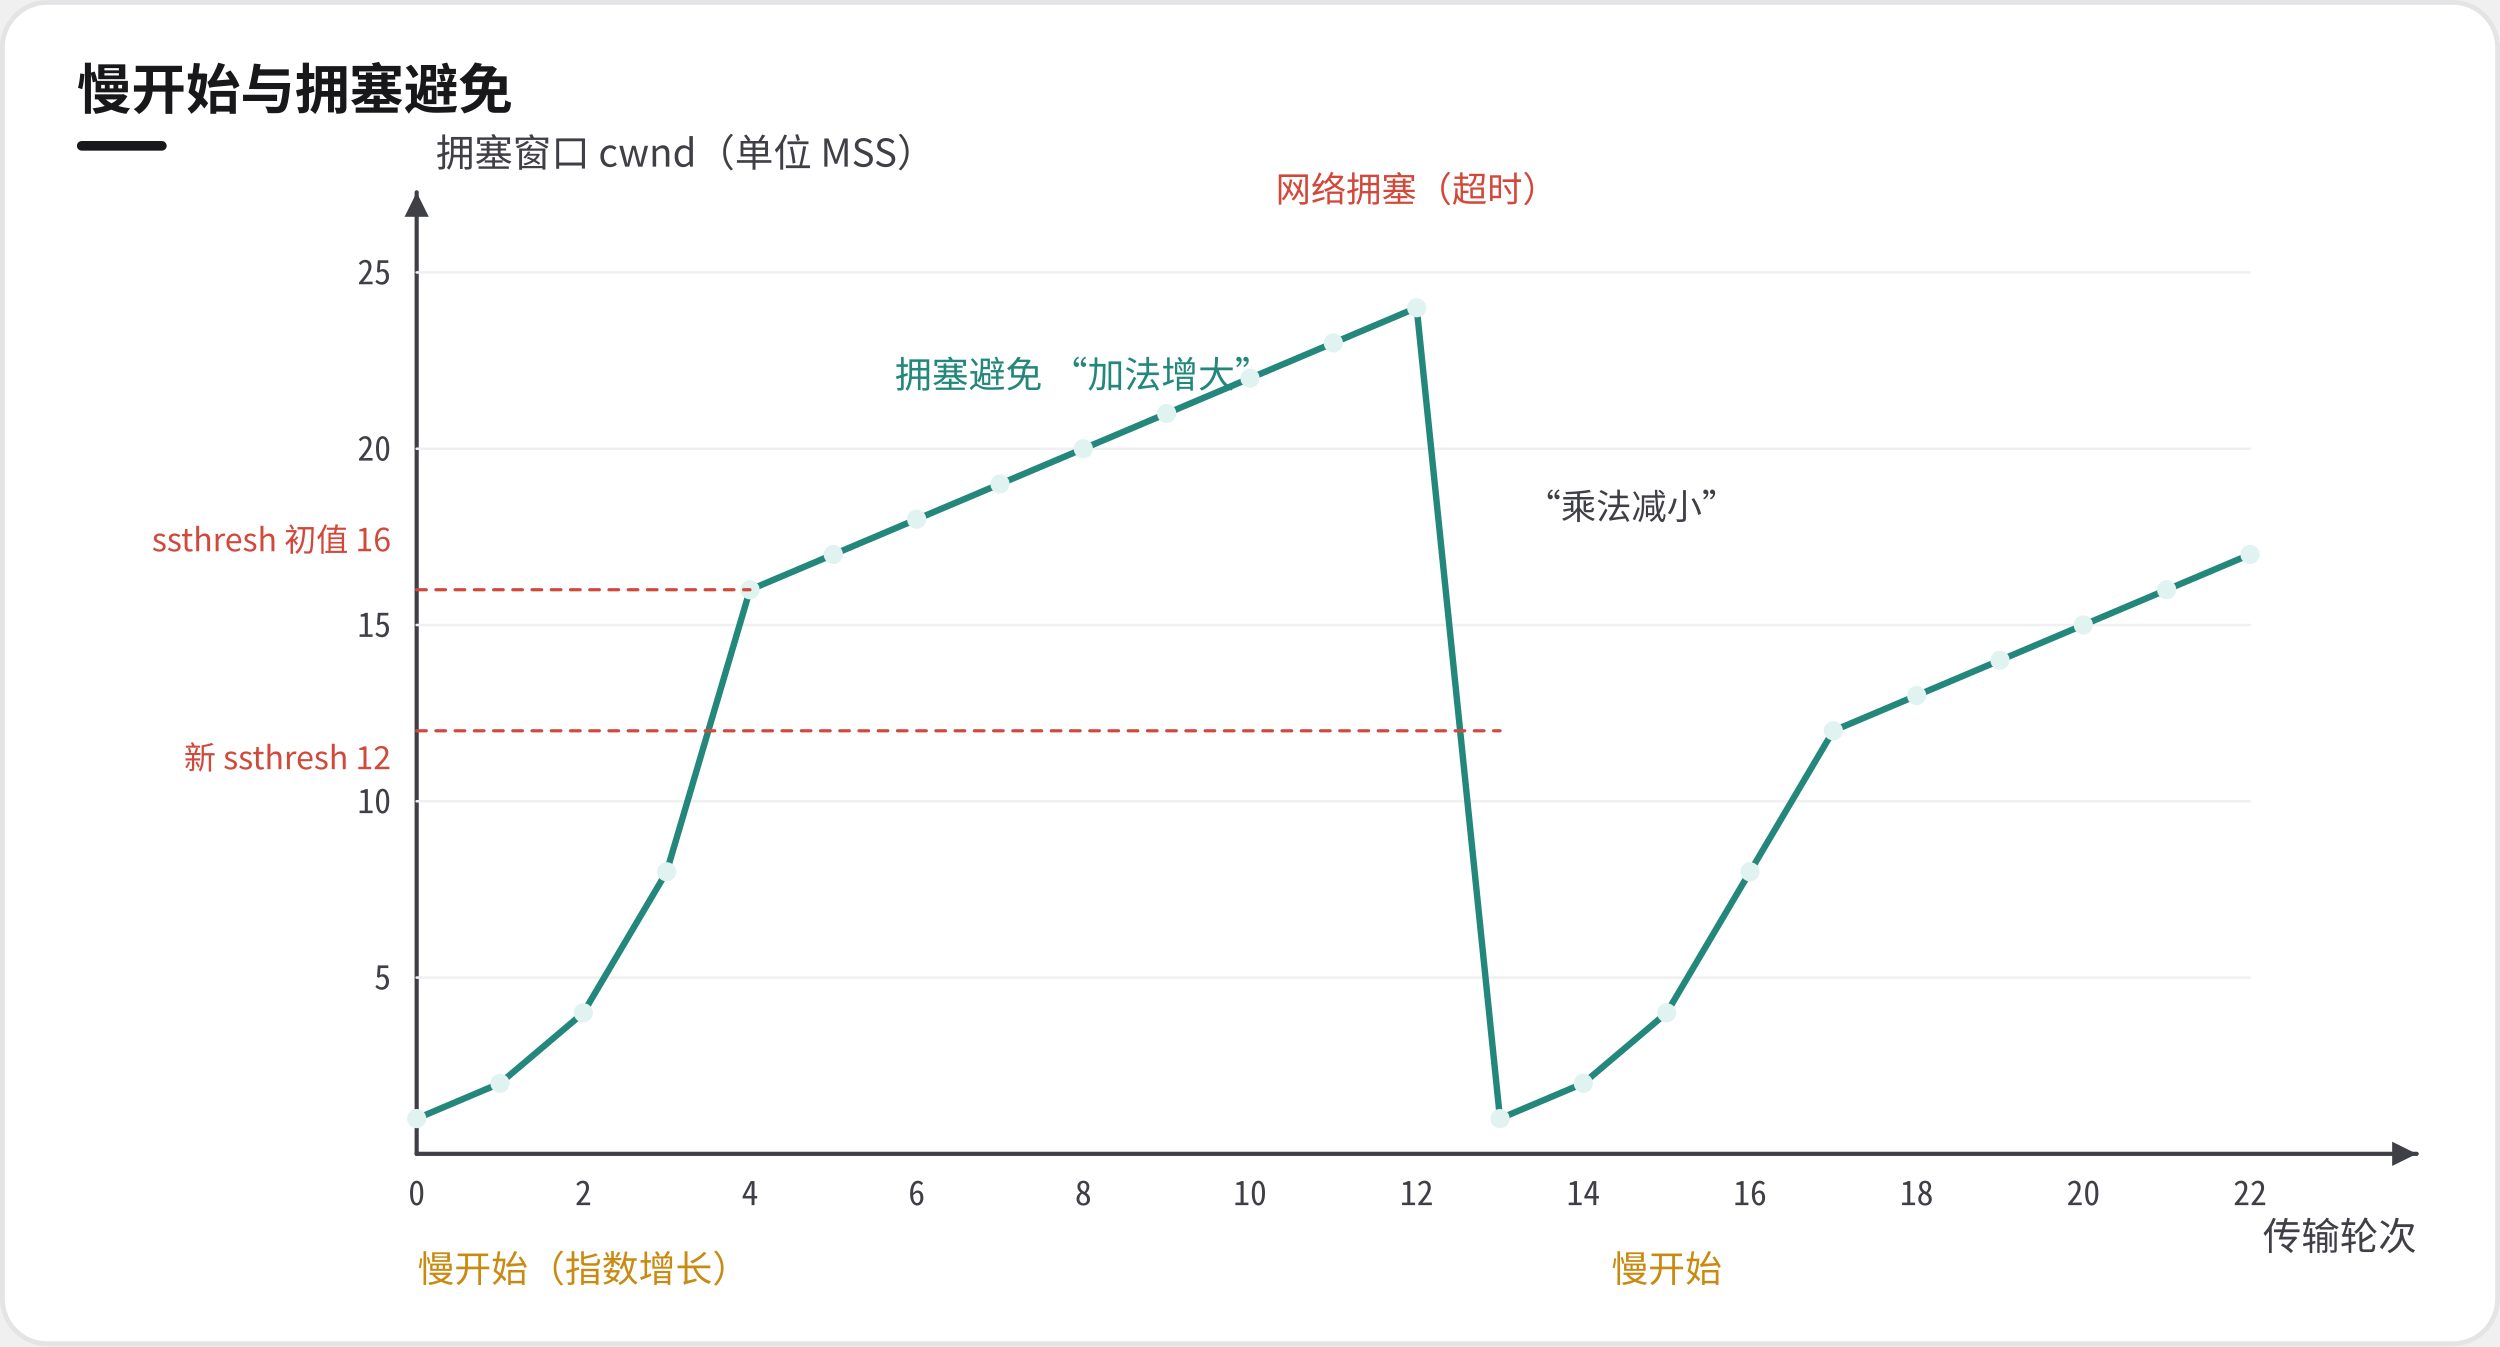
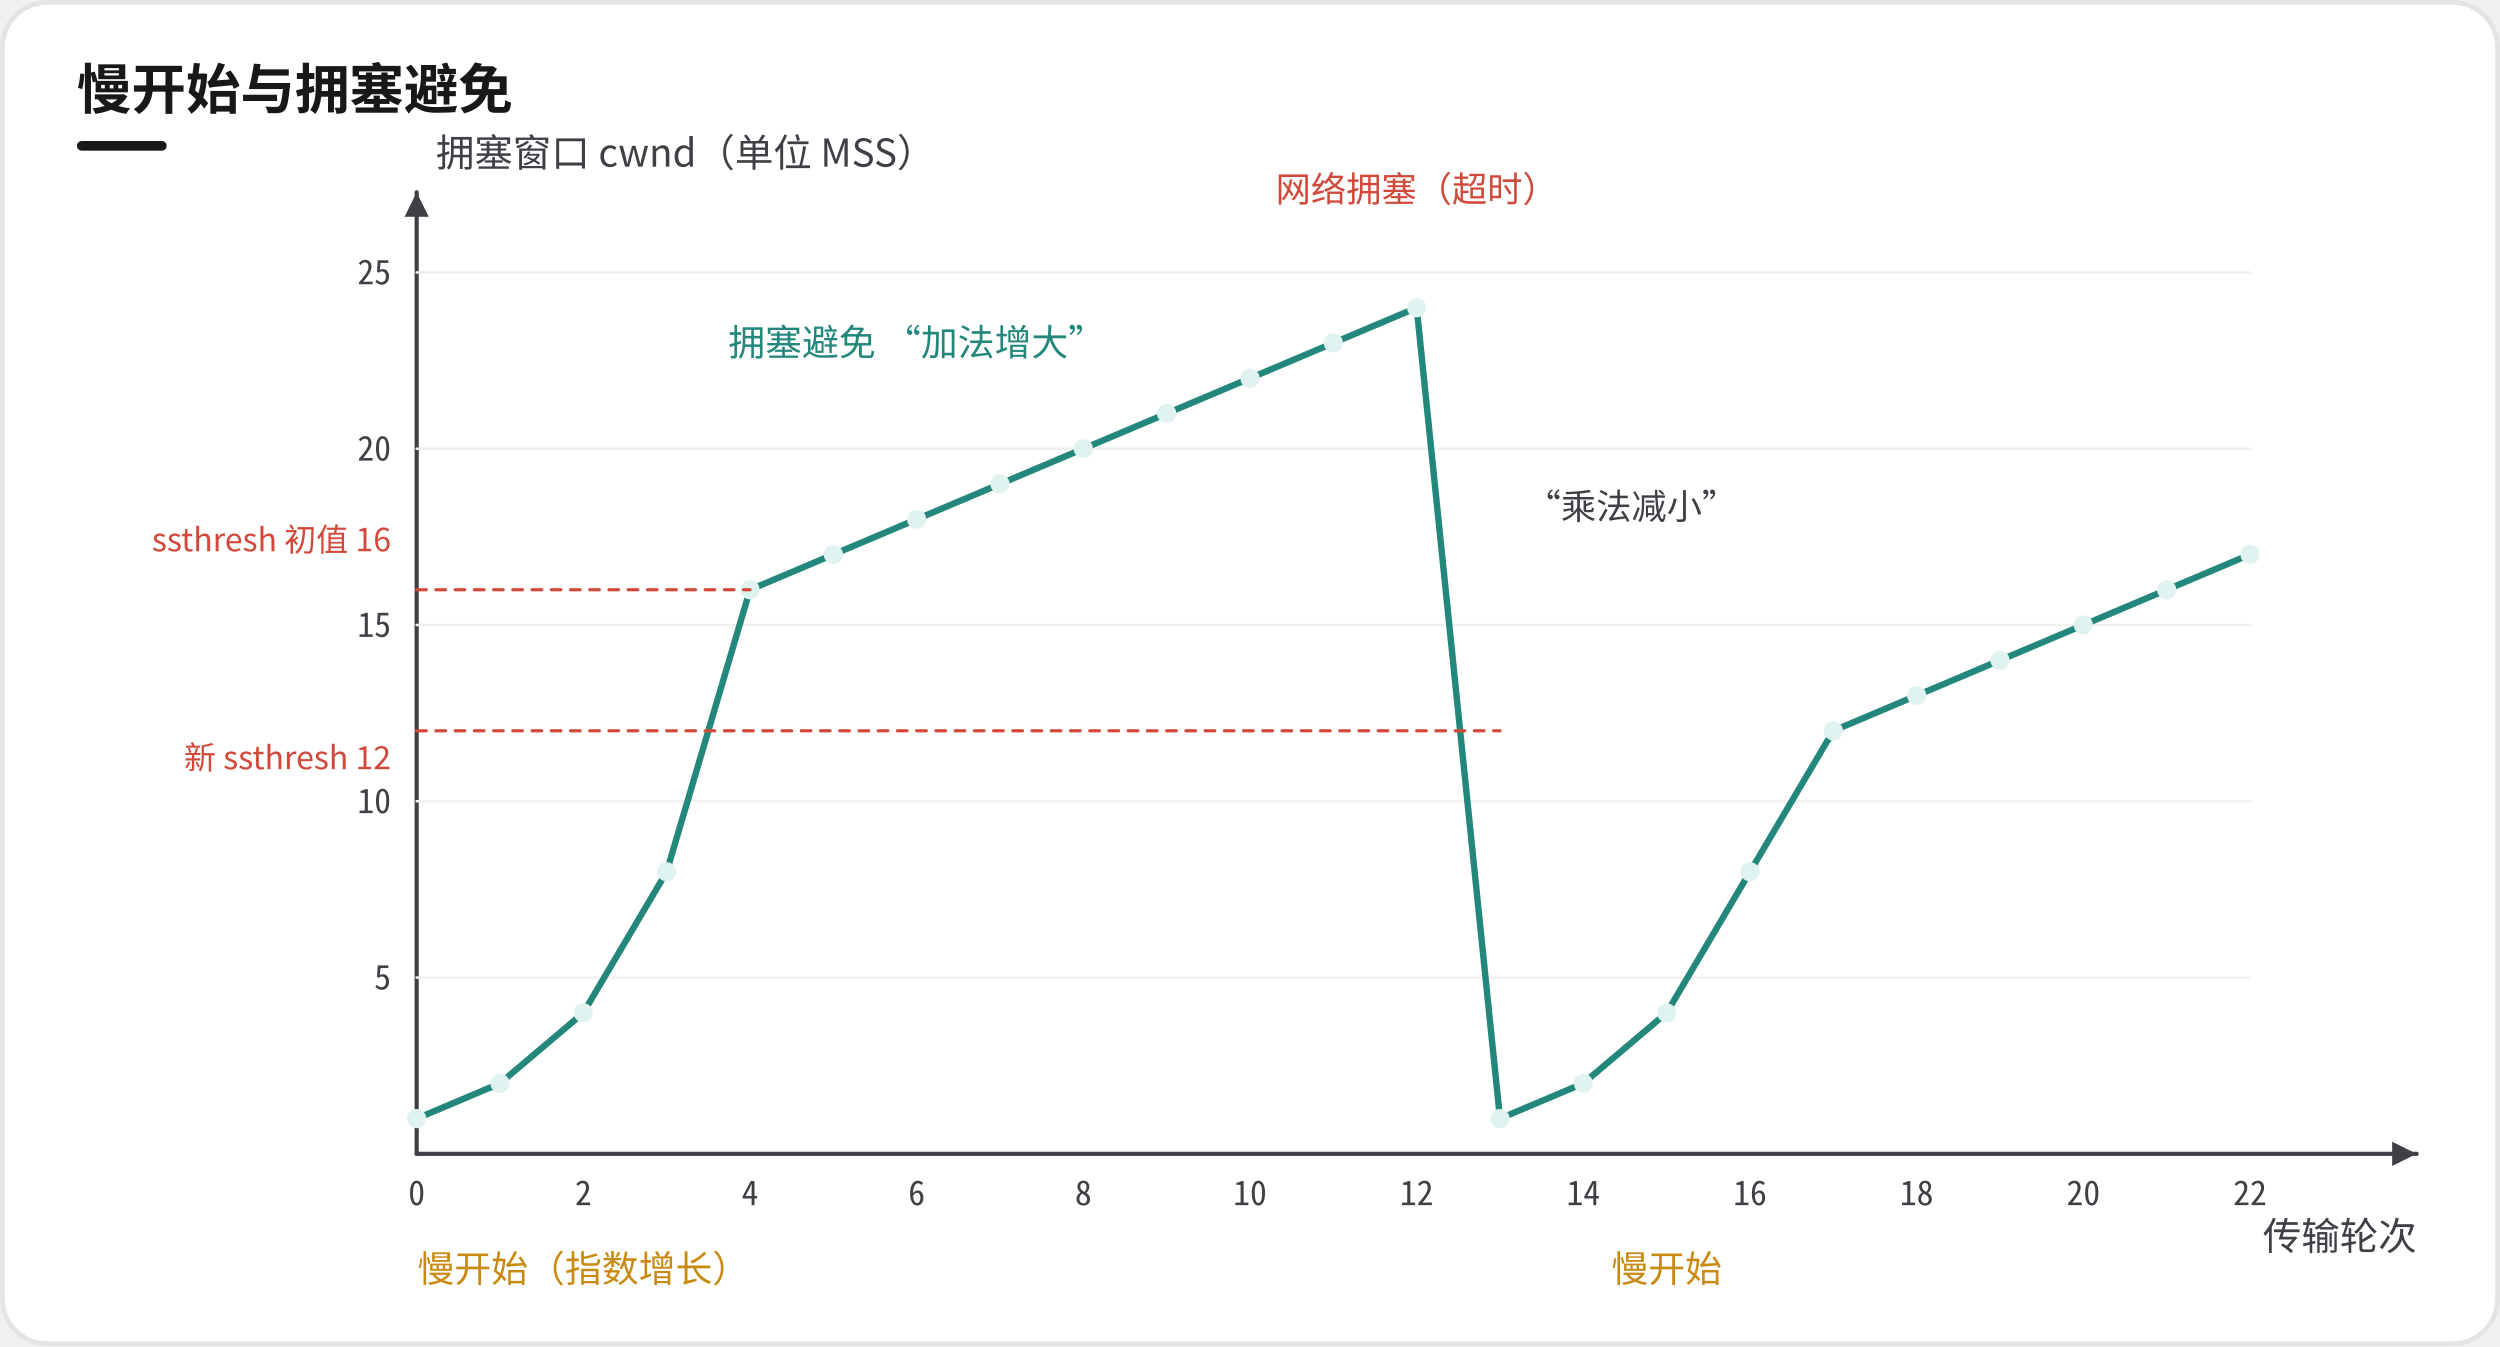
<svg xmlns="http://www.w3.org/2000/svg" viewBox="0 0 780 420" width="780" height="420" font-family="'PingFang SC','Hiragino Sans GB','Microsoft YaHei','Noto Sans CJK SC','Source Han Sans SC',system-ui,sans-serif" font-size="15" xml:space="preserve" style="white-space:pre" role="img" aria-label="慢开始与拥塞避免的实现过程">
  <defs>
    <marker id="a3f3f46" viewBox="0 0 10 10" refX="8.5" refY="5" markerWidth="9" markerHeight="9" orient="auto" markerUnits="userSpaceOnUse">
      <path d="M0 0.8L8.5 5 0 9.2z" fill="#3f3f46" />
    </marker>
  </defs>
  <rect x="0.75" y="0.75" width="778.5" height="418.5" rx="14" fill="#ffffff" stroke="#e4e4e7" stroke-width="1.5" />
  <text x="24" y="34" font-size="17" fill="#18181b" font-weight="700">慢开始与拥塞避免</text>
  <rect x="24" y="44" width="28" height="3" rx="1.5" fill="#18181b" />
  <path d="M130 360L754 360" fill="none" stroke="#3f3f46" stroke-width="1.3" stroke-linecap="round" stroke-linejoin="round" marker-end="url(#a3f3f46)" />
  <path d="M130 360L130 60" fill="none" stroke="#3f3f46" stroke-width="1.3" stroke-linecap="round" stroke-linejoin="round" marker-end="url(#a3f3f46)" />
  <text x="754" y="390" font-size="12" fill="#3f3f46" text-anchor="end">传输轮次</text>
  <text x="136" y="52" font-size="12" fill="#3f3f46">拥塞窗口 cwnd（单位 MSS）</text>
  <text x="130" y="376" font-size="10.5" fill="#3f3f46" text-anchor="middle" font-family="'JetBrains Mono','SF Mono',Menlo,Consolas,'Noto Sans Mono CJK SC',monospace">0</text>
  <text x="182" y="376" font-size="10.5" fill="#3f3f46" text-anchor="middle" font-family="'JetBrains Mono','SF Mono',Menlo,Consolas,'Noto Sans Mono CJK SC',monospace">2</text>
  <text x="234" y="376" font-size="10.5" fill="#3f3f46" text-anchor="middle" font-family="'JetBrains Mono','SF Mono',Menlo,Consolas,'Noto Sans Mono CJK SC',monospace">4</text>
  <text x="286" y="376" font-size="10.5" fill="#3f3f46" text-anchor="middle" font-family="'JetBrains Mono','SF Mono',Menlo,Consolas,'Noto Sans Mono CJK SC',monospace">6</text>
  <text x="338" y="376" font-size="10.5" fill="#3f3f46" text-anchor="middle" font-family="'JetBrains Mono','SF Mono',Menlo,Consolas,'Noto Sans Mono CJK SC',monospace">8</text>
  <text x="390" y="376" font-size="10.5" fill="#3f3f46" text-anchor="middle" font-family="'JetBrains Mono','SF Mono',Menlo,Consolas,'Noto Sans Mono CJK SC',monospace">10</text>
  <text x="442" y="376" font-size="10.5" fill="#3f3f46" text-anchor="middle" font-family="'JetBrains Mono','SF Mono',Menlo,Consolas,'Noto Sans Mono CJK SC',monospace">12</text>
  <text x="494" y="376" font-size="10.5" fill="#3f3f46" text-anchor="middle" font-family="'JetBrains Mono','SF Mono',Menlo,Consolas,'Noto Sans Mono CJK SC',monospace">14</text>
  <text x="546" y="376" font-size="10.5" fill="#3f3f46" text-anchor="middle" font-family="'JetBrains Mono','SF Mono',Menlo,Consolas,'Noto Sans Mono CJK SC',monospace">16</text>
  <text x="598" y="376" font-size="10.5" fill="#3f3f46" text-anchor="middle" font-family="'JetBrains Mono','SF Mono',Menlo,Consolas,'Noto Sans Mono CJK SC',monospace">18</text>
  <text x="650" y="376" font-size="10.5" fill="#3f3f46" text-anchor="middle" font-family="'JetBrains Mono','SF Mono',Menlo,Consolas,'Noto Sans Mono CJK SC',monospace">20</text>
  <text x="702" y="376" font-size="10.5" fill="#3f3f46" text-anchor="middle" font-family="'JetBrains Mono','SF Mono',Menlo,Consolas,'Noto Sans Mono CJK SC',monospace">22</text>
  <text x="122" y="308.7" font-size="10.5" fill="#3f3f46" text-anchor="end" font-family="'JetBrains Mono','SF Mono',Menlo,Consolas,'Noto Sans Mono CJK SC',monospace">5</text>
  <path d="M130 305L702 305" fill="none" stroke="#f0f0f0" stroke-width="0.8" stroke-linecap="round" stroke-linejoin="round" />
  <text x="122" y="253.7" font-size="10.5" fill="#3f3f46" text-anchor="end" font-family="'JetBrains Mono','SF Mono',Menlo,Consolas,'Noto Sans Mono CJK SC',monospace">10</text>
  <path d="M130 250L702 250" fill="none" stroke="#f0f0f0" stroke-width="0.8" stroke-linecap="round" stroke-linejoin="round" />
  <text x="122" y="198.7" font-size="10.5" fill="#3f3f46" text-anchor="end" font-family="'JetBrains Mono','SF Mono',Menlo,Consolas,'Noto Sans Mono CJK SC',monospace">15</text>
  <path d="M130 195L702 195" fill="none" stroke="#f0f0f0" stroke-width="0.8" stroke-linecap="round" stroke-linejoin="round" />
  <text x="122" y="143.7" font-size="10.5" fill="#3f3f46" text-anchor="end" font-family="'JetBrains Mono','SF Mono',Menlo,Consolas,'Noto Sans Mono CJK SC',monospace">20</text>
  <path d="M130 140L702 140" fill="none" stroke="#f0f0f0" stroke-width="0.8" stroke-linecap="round" stroke-linejoin="round" />
  <text x="122" y="88.7" font-size="10.5" fill="#3f3f46" text-anchor="end" font-family="'JetBrains Mono','SF Mono',Menlo,Consolas,'Noto Sans Mono CJK SC',monospace">25</text>
  <path d="M130 85L702 85" fill="none" stroke="#f0f0f0" stroke-width="0.8" stroke-linecap="round" stroke-linejoin="round" />
  <text x="442" y="63" font-size="11" fill="#d1493a" text-anchor="middle">网络拥塞（超时）</text>
  <text x="520" y="400" font-size="11.5" fill="#c98a12" text-anchor="middle">慢开始</text>
  <path d="M130 349L156 338L182 316L208 272L234 184L260 173L286 162L312 151L338 140L364 129L390 118L416 107L442 96L468 349L494 338L520 316L546 272L572 228L598 217L624 206L650 195L676 184L702 173" fill="none" stroke="#23877c" stroke-width="2" stroke-linecap="round" stroke-linejoin="round" />
  <circle cx="130" cy="349" r="3" fill="#e0f3f1" stroke="#23877c" stroke-width="0" />
  <circle cx="156" cy="338" r="3" fill="#e0f3f1" stroke="#23877c" stroke-width="0" />
  <circle cx="182" cy="316" r="3" fill="#e0f3f1" stroke="#23877c" stroke-width="0" />
  <circle cx="208" cy="272" r="3" fill="#e0f3f1" stroke="#23877c" stroke-width="0" />
  <circle cx="234" cy="184" r="3" fill="#e0f3f1" stroke="#23877c" stroke-width="0" />
  <circle cx="260" cy="173" r="3" fill="#e0f3f1" stroke="#23877c" stroke-width="0" />
  <circle cx="286" cy="162" r="3" fill="#e0f3f1" stroke="#23877c" stroke-width="0" />
  <circle cx="312" cy="151" r="3" fill="#e0f3f1" stroke="#23877c" stroke-width="0" />
  <circle cx="338" cy="140" r="3" fill="#e0f3f1" stroke="#23877c" stroke-width="0" />
  <circle cx="364" cy="129" r="3" fill="#e0f3f1" stroke="#23877c" stroke-width="0" />
  <circle cx="390" cy="118" r="3" fill="#e0f3f1" stroke="#23877c" stroke-width="0" />
  <circle cx="416" cy="107" r="3" fill="#e0f3f1" stroke="#23877c" stroke-width="0" />
  <circle cx="442" cy="96" r="3" fill="#e0f3f1" stroke="#23877c" stroke-width="0" />
  <circle cx="468" cy="349" r="3" fill="#e0f3f1" stroke="#23877c" stroke-width="0" />
  <circle cx="494" cy="338" r="3" fill="#e0f3f1" stroke="#23877c" stroke-width="0" />
  <circle cx="520" cy="316" r="3" fill="#e0f3f1" stroke="#23877c" stroke-width="0" />
  <circle cx="546" cy="272" r="3" fill="#e0f3f1" stroke="#23877c" stroke-width="0" />
  <circle cx="572" cy="228" r="3" fill="#e0f3f1" stroke="#23877c" stroke-width="0" />
  <circle cx="598" cy="217" r="3" fill="#e0f3f1" stroke="#23877c" stroke-width="0" />
  <circle cx="624" cy="206" r="3" fill="#e0f3f1" stroke="#23877c" stroke-width="0" />
  <circle cx="650" cy="195" r="3" fill="#e0f3f1" stroke="#23877c" stroke-width="0" />
  <circle cx="676" cy="184" r="3" fill="#e0f3f1" stroke="#23877c" stroke-width="0" />
  <circle cx="702" cy="173" r="3" fill="#e0f3f1" stroke="#23877c" stroke-width="0" />
  <path d="M130 184L234 184" fill="none" stroke="#d1493a" stroke-width="1" stroke-linecap="round" stroke-linejoin="round" stroke-dasharray="3 3" />
  <text x="122" y="172" font-size="10" fill="#d1493a" text-anchor="end">ssthresh 初值 16</text>
  <path d="M130 228L468 228" fill="none" stroke="#d1493a" stroke-width="1" stroke-linecap="round" stroke-linejoin="round" stroke-dasharray="3 3" />
  <text x="122" y="240" font-size="10" fill="#d1493a" text-anchor="end">新 ssthresh 12</text>
  <text x="182" y="400" font-size="11.5" fill="#c98a12" text-anchor="middle">慢开始（指数增长）</text>
-   <text x="338" y="121" font-size="11.5" fill="#23877c" text-anchor="middle">拥塞避免 “加法增大”</text>
+   <text x="286" y="111" font-size="11.5" fill="#23877c" text-anchor="middle">拥塞避免 “加法增大”</text>
  <text x="476" y="162" font-size="11" fill="#3f3f46">“乘法减小”</text>
</svg>
